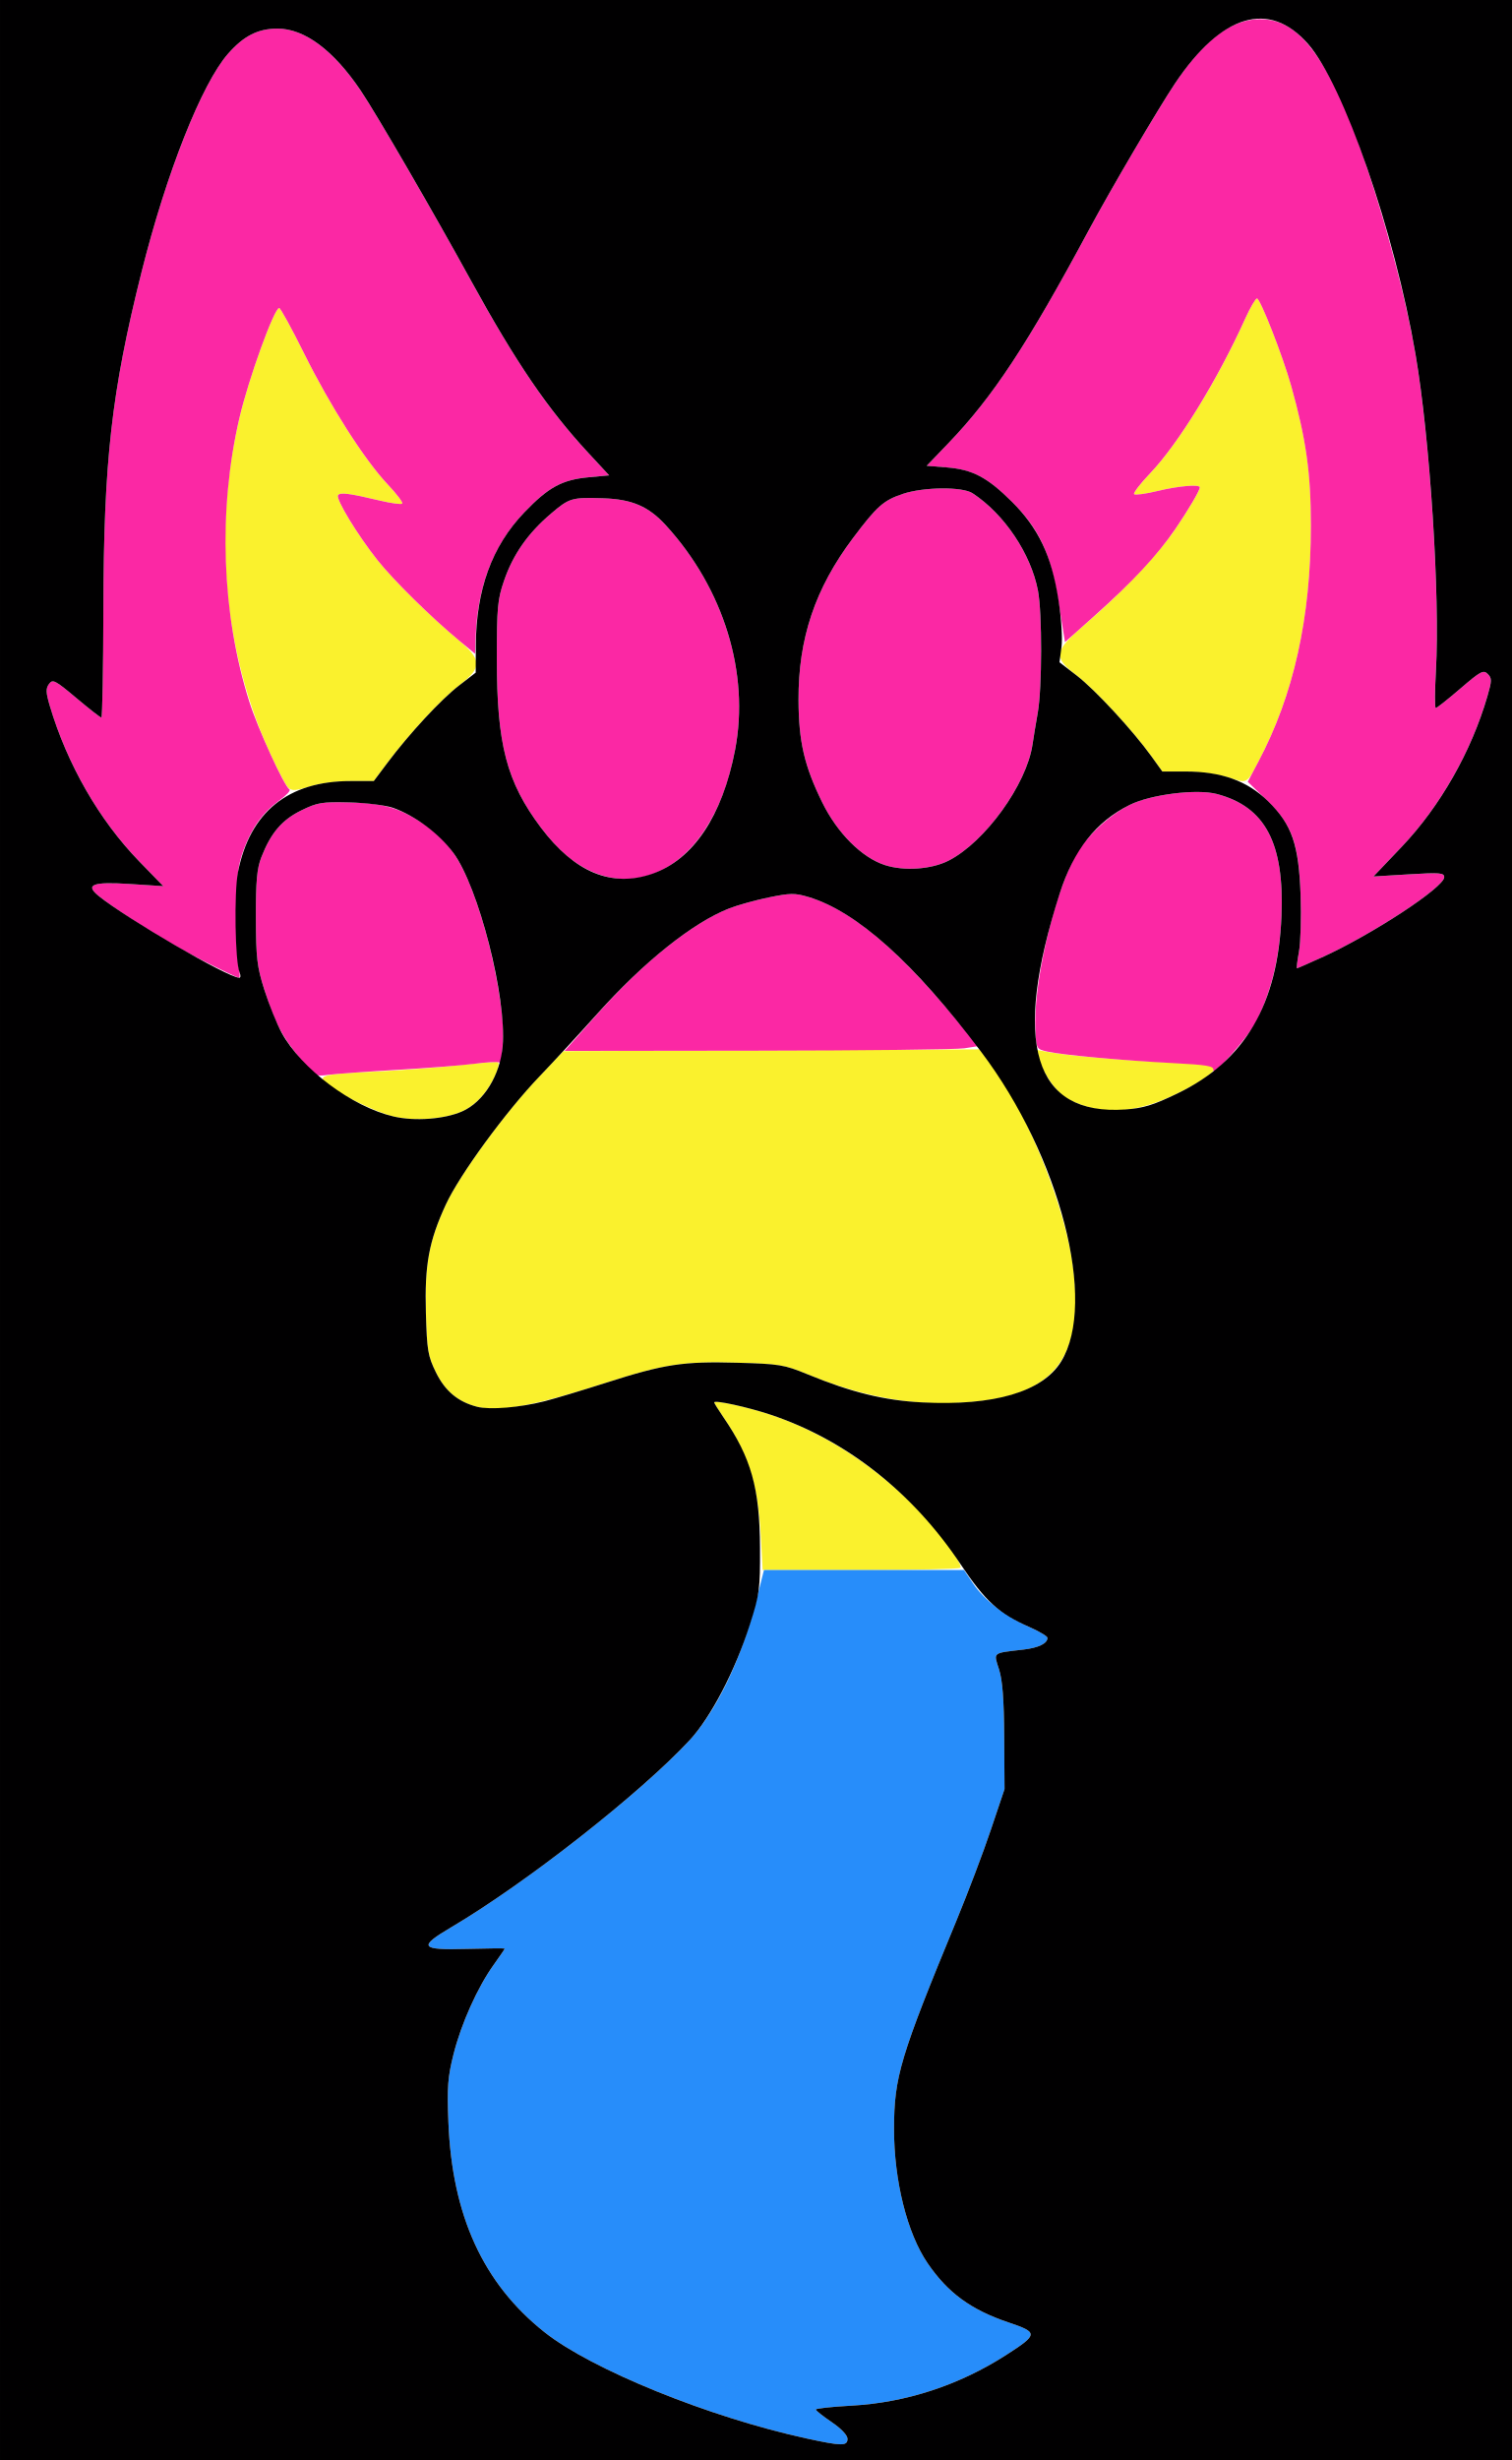
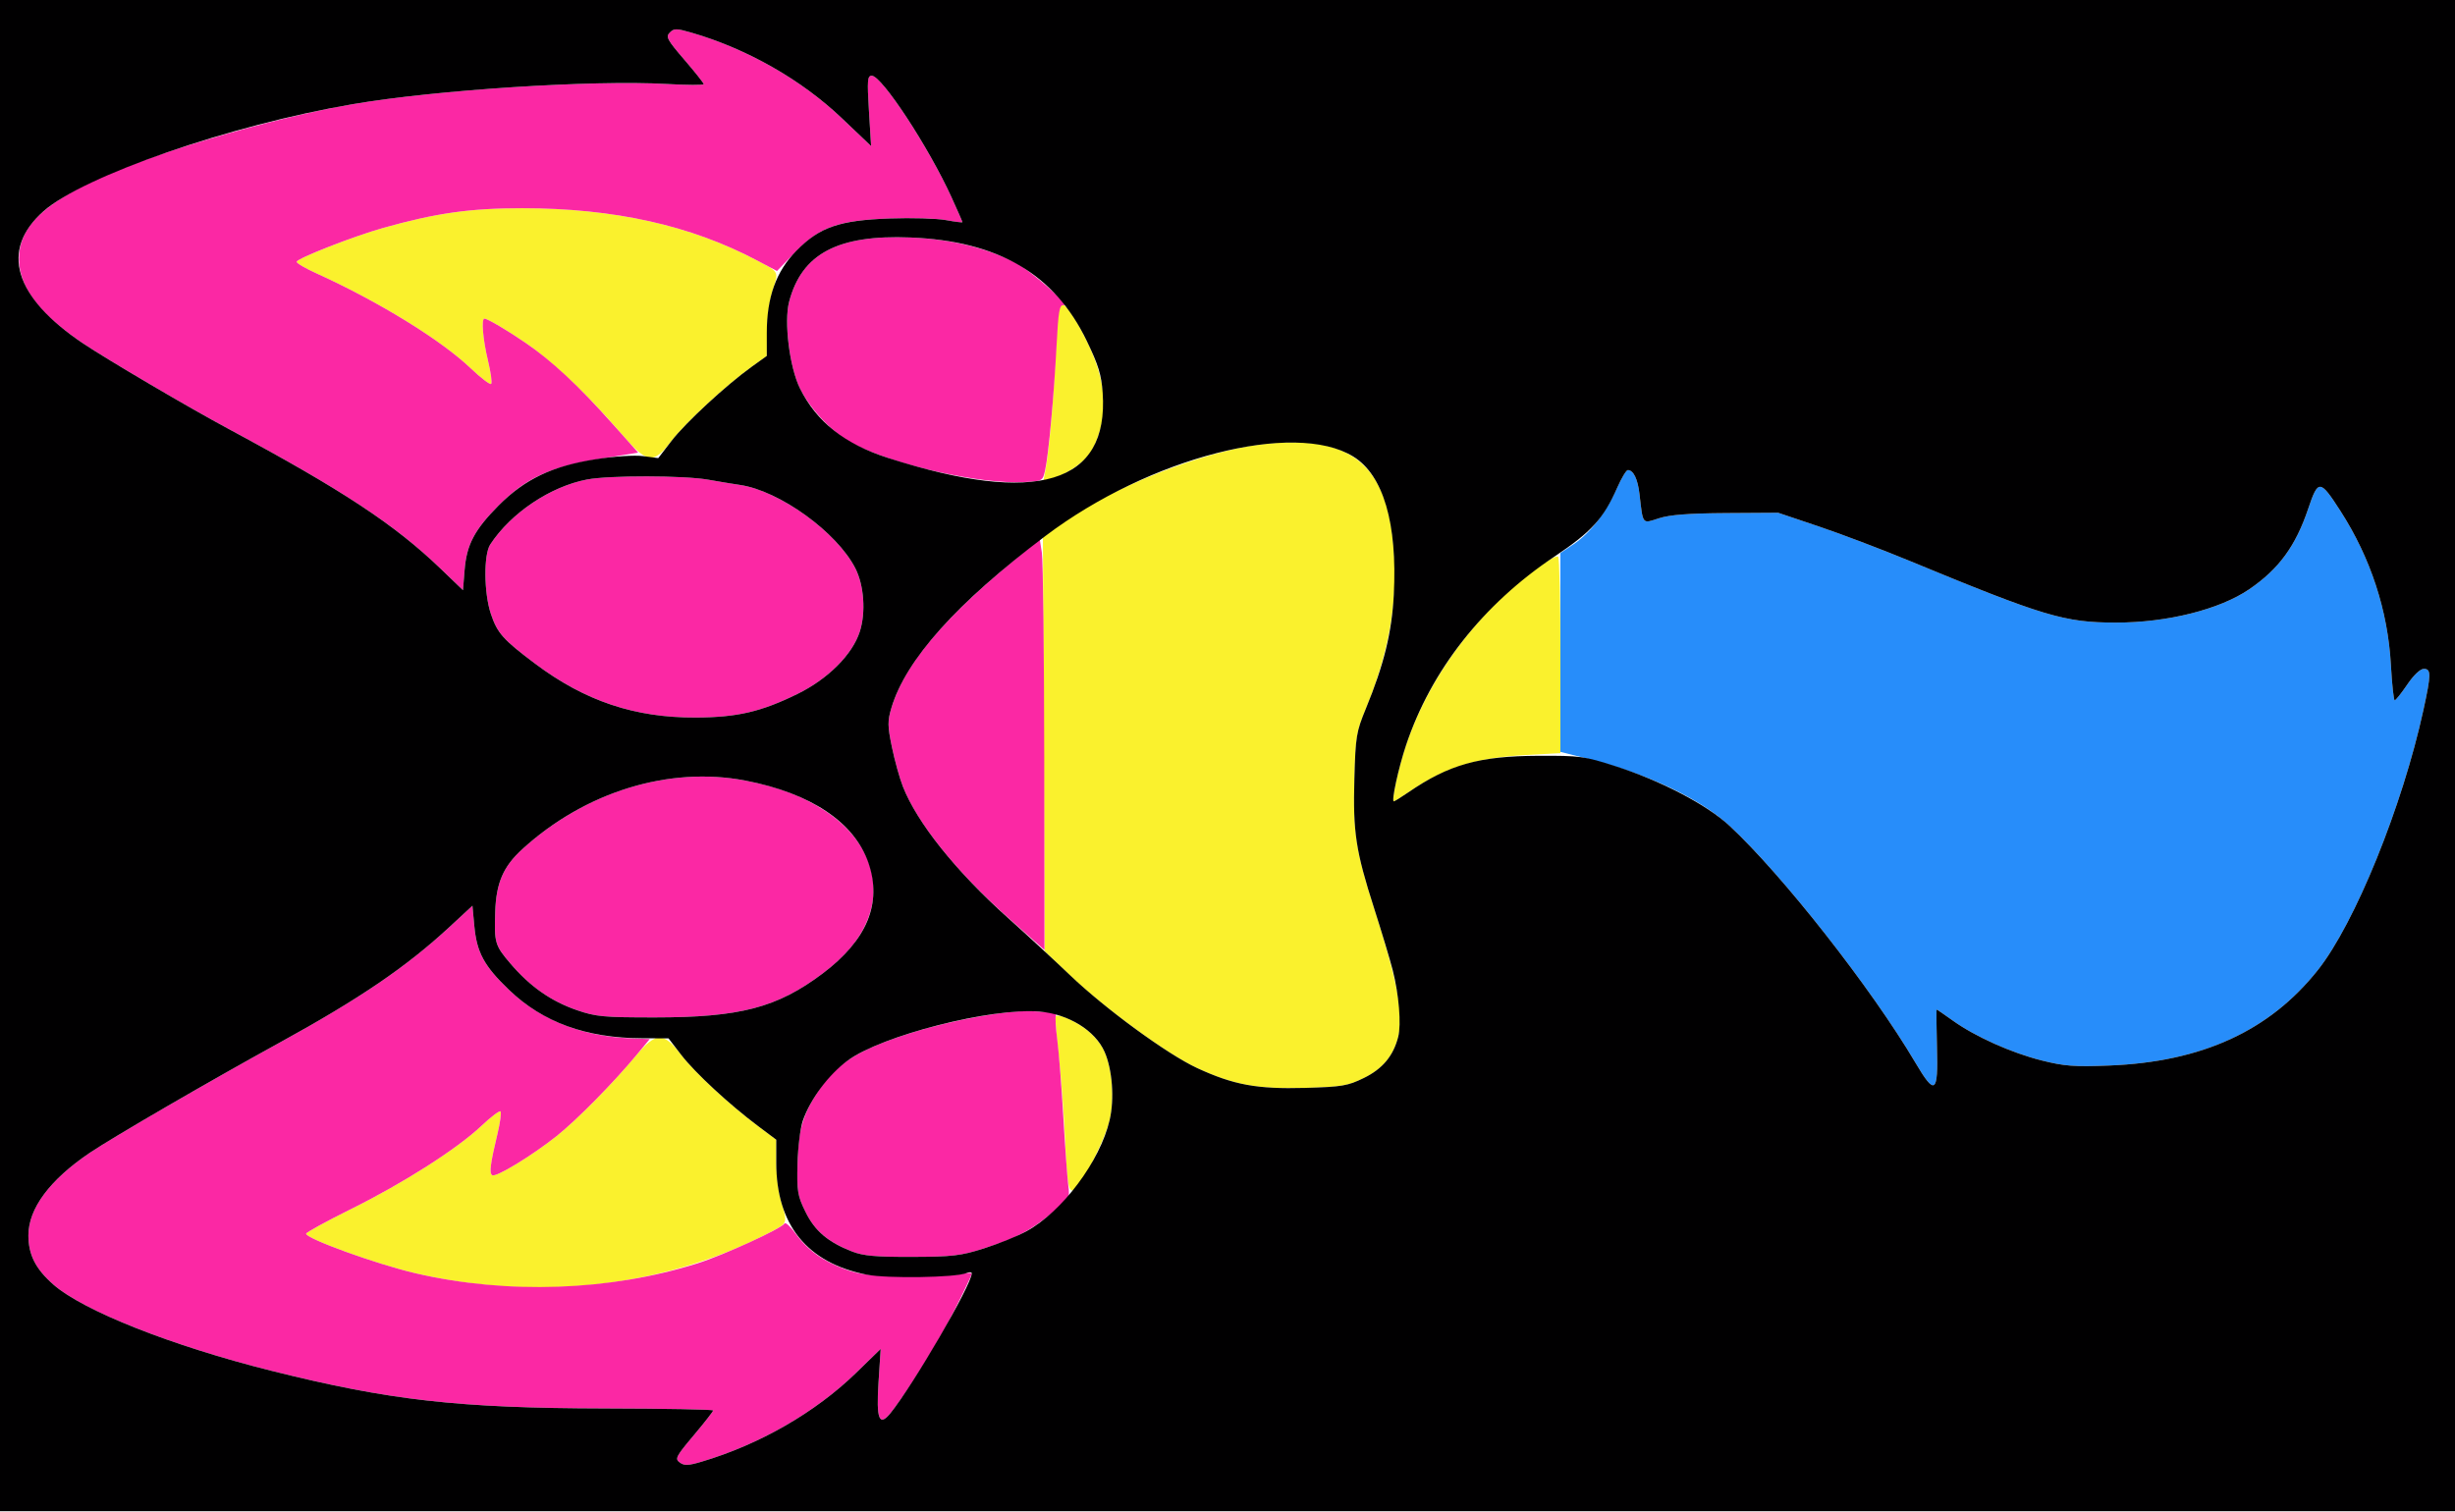
- <svg xmlns="http://www.w3.org/2000/svg" width="126mm" height="205mm" viewBox="0 0 126 205" version="1.1" id="svg5">
-   <defs id="defs2" />
-   <g id="layer1">
-     <g id="g836" transform="translate(-31.37774,-37.96799)">
-       <path style="fill:#faf12d;stroke-width:0.265" d="m 94.791,165.894 c -0.232,-4.231 -1.054,-6.817 -3.124,-9.837 -0.417,-0.608 -0.758,-1.158 -0.758,-1.221 0,-0.221 2.795,0.388 4.703,1.024 4.25,1.417 8.434,4.068 11.929,7.559 1.917,1.914 4.162,4.921 3.882,5.199 -0.103,0.102 -3.852,0.186 -8.33,0.186 H 94.951 Z M 71.16,155.204 c -1.599,-0.407 -2.684,-1.311 -3.45,-2.877 -0.666,-1.36 -0.744,-1.825 -0.832,-4.947 -0.113,-4.01 0.248,-5.973 1.661,-9.031 1.129,-2.444 4.967,-7.711 7.73,-10.61 l 2.071,-2.172 17.357,-0.077 17.357,-0.076 1.164,1.576 c 2.944,3.988 6.06,11.876 6.638,16.802 0.813,6.932 -1.35,10.093 -7.459,10.897 -4.839,0.638 -9.518,-0.061 -14.714,-2.196 -1.951,-0.802 -2.333,-0.864 -5.869,-0.963 -4.497,-0.125 -6.058,0.113 -10.876,1.656 -6.118,1.959 -8.937,2.487 -10.779,2.019 z m -6.974,-24.191 c -1.424,-0.328 -4.697,-1.935 -5.629,-2.763 -0.736,-0.654 -0.199,-0.786 4.016,-0.98 2.124,-0.098 5.291,-0.338 7.037,-0.533 1.746,-0.195 3.219,-0.31 3.273,-0.256 0.228,0.228 -0.272,1.424 -1.035,2.477 -0.491,0.678 -1.262,1.326 -1.926,1.619 -1.495,0.659 -3.96,0.846 -5.736,0.436 z m 57.904,-0.791 c -0.677,-0.191 -1.54,-0.551 -1.919,-0.799 -0.828,-0.543 -1.907,-2.133 -2.165,-3.191 l -0.187,-0.769 1.031,0.187 c 1.627,0.295 6.013,0.674 9.762,0.842 1.892,0.085 3.605,0.207 3.806,0.271 0.687,0.218 -0.536,1.185 -3.013,2.382 -2.747,1.328 -5.166,1.684 -7.316,1.076 z M 55.006,102.989 C 50.229,94.11 48.907,83.243 51.333,72.805 c 0.753,-3.24 2.899,-9.173 3.318,-9.173 0.109,0 1.04,1.697 2.068,3.77 2.182,4.401 5.051,8.894 6.981,10.935 0.749,0.792 1.292,1.51 1.206,1.596 -0.086,0.086 -0.908,-0.023 -1.827,-0.242 -2.6,-0.619 -3.358,-0.716 -3.522,-0.451 -0.197,0.319 1.634,3.325 3.284,5.393 1.375,1.723 4.2,4.514 6.703,6.621 2.033,1.711 2.052,2.33 0.117,3.823 -1.518,1.171 -4.162,4.023 -5.986,6.456 L 62.535,103.055 h -1.911 c -1.051,0 -2.495,0.177 -3.209,0.394 -1.777,0.539 -1.883,0.519 -2.409,-0.46 z m 78.766,-0.232 c -0.83,-0.264 -2.326,-0.47 -3.481,-0.48 l -2.026,-0.016 -0.903,-1.257 c -1.526,-2.123 -4.68,-5.54 -6.184,-6.701 -2.08,-1.604 -2.002,-2.04 0.793,-4.439 2.95,-2.533 5.897,-5.643 7.325,-7.732 1.139,-1.667 2.095,-3.287 2.095,-3.55 0,-0.273 -1.777,-0.121 -3.512,0.3 -0.986,0.239 -1.868,0.359 -1.96,0.267 -0.092,-0.092 0.499,-0.867 1.314,-1.721 2.373,-2.488 5.618,-7.762 7.958,-12.936 0.411,-0.91 0.847,-1.654 0.968,-1.654 0.274,0 2.15,4.794 2.847,7.276 1.244,4.43 1.646,7.271 1.646,11.641 0,7.546 -1.384,13.9 -4.224,19.391 -1.142,2.209 -1.016,2.133 -2.656,1.61 z" id="path844" />
-       <path style="fill:#fb28a4;stroke-width:0.265" d="m 56.387,126.172 c -1.521,-1.867 -2.114,-3.012 -2.987,-5.761 -0.598,-1.882 -0.682,-2.609 -0.691,-5.979 -0.009,-3.046 0.084,-4.082 0.453,-5.027 0.786,-2.019 1.718,-3.113 3.32,-3.9 1.35,-0.663 1.722,-0.725 4.021,-0.669 2.864,0.07 4.143,0.438 6.156,1.774 2.288,1.519 3.439,3.355 4.804,7.661 1.131,3.568 1.981,8.341 1.843,10.347 -0.03,0.437 -0.07,1.069 -0.089,1.405 -0.019,0.336 -0.128,0.553 -0.243,0.482 -0.115,-0.071 -1.038,-0.021 -2.051,0.111 -1.013,0.132 -3.925,0.361 -6.472,0.509 -2.547,0.148 -5.125,0.335 -5.73,0.415 -1.077,0.143 -1.125,0.115 -2.334,-1.369 z m 76.127,0.961 c 0.056,-0.329 -0.525,-0.427 -3.372,-0.574 -4.175,-0.215 -9.191,-0.674 -10.451,-0.957 -0.919,-0.207 -0.927,-0.221 -1.008,-1.786 -0.19,-3.658 1.414,-10.797 3.213,-14.309 0.847,-1.652 2.826,-3.556 4.637,-4.459 1.757,-0.877 5.593,-1.358 7.28,-0.913 4.029,1.061 5.629,4.083 5.385,10.166 -0.134,3.34 -0.827,6.237 -2.1,8.787 -0.631,1.263 -3.699,4.727 -3.583,4.045 z M 81.111,122.537 c 3.905,-4.396 7.965,-7.657 11.037,-8.864 0.701,-0.275 2.189,-0.689 3.308,-0.92 1.795,-0.37 2.184,-0.374 3.307,-0.038 3.587,1.073 7.518,4.37 12.614,10.581 l 1.52,1.852 -1.138,0.179 c -0.626,0.098 -8.379,0.188 -17.229,0.198 l -16.091,0.02 z m -32.933,-4.57 c -2.624,-1.326 -6.92,-3.998 -8.571,-5.331 -1.178,-0.951 -0.523,-1.206 2.581,-1.005 l 2.798,0.181 -2.006,-2.063 c -3.319,-3.413 -6.005,-8.083 -7.452,-12.955 -0.332,-1.12 -0.345,-1.45 -0.067,-1.83 0.31,-0.424 0.505,-0.323 2.277,1.169 1.066,0.897 2.006,1.632 2.088,1.631 0.082,-2.65e-4 0.158,-4.078 0.168,-9.062 0.026,-12.316 0.676,-18.066 3.166,-28.008 2.083,-8.317 5.032,-15.763 7.233,-18.26 1.309,-1.485 2.492,-2.084 4.119,-2.084 2.249,0 4.662,1.796 6.931,5.159 1.298,1.925 6.036,10.087 9.214,15.875 3.712,6.759 6.378,10.673 9.756,14.316 l 1.744,1.881 -1.699,0.159 c -2.229,0.208 -3.356,0.82 -5.365,2.915 -2.527,2.635 -3.899,6.111 -4.06,10.283 l -0.058,1.509 -1.34,-1.112 c -2.341,-1.942 -5.449,-5.005 -6.79,-6.69 -1.659,-2.085 -3.485,-5.086 -3.289,-5.404 0.164,-0.265 0.922,-0.168 3.522,0.451 0.919,0.219 1.741,0.328 1.827,0.242 0.086,-0.086 -0.457,-0.804 -1.206,-1.596 -1.93,-2.04 -4.799,-6.534 -6.981,-10.935 -1.028,-2.074 -1.959,-3.77 -2.068,-3.77 -0.419,0 -2.565,5.933 -3.318,9.173 -1.79,7.701 -1.489,16.302 0.827,23.636 0.706,2.236 2.904,7.035 3.347,7.308 0.128,0.079 -0.237,0.483 -0.809,0.897 -1.407,1.019 -2.326,2.282 -3.011,4.136 -0.482,1.305 -0.574,2.132 -0.585,5.253 -0.007,2.037 0.073,4.091 0.179,4.564 0.106,0.473 0.106,0.855 0,0.849 -0.106,-0.006 -1.502,-0.673 -3.102,-1.482 z m 91.476,-0.69 c 0.14,-0.764 0.202,-2.877 0.137,-4.696 -0.156,-4.361 -0.703,-5.886 -2.863,-7.973 l -1.543,-1.49 0.891,-1.685 c 2.941,-5.558 4.372,-12.001 4.372,-19.677 0,-4.37 -0.402,-7.211 -1.646,-11.641 -0.697,-2.482 -2.573,-7.276 -2.847,-7.276 -0.121,0 -0.556,0.744 -0.968,1.654 -2.341,5.174 -5.585,10.448 -7.958,12.936 -0.815,0.855 -1.406,1.629 -1.314,1.721 0.092,0.092 0.974,-0.028 1.96,-0.267 1.736,-0.421 3.512,-0.573 3.512,-0.3 0,0.261 -0.95,1.875 -2.053,3.488 -1.461,2.137 -3.574,4.407 -6.673,7.17 l -2.508,2.236 -0.535,-3.281 c -0.676,-4.147 -1.601,-6.139 -3.917,-8.436 -2.036,-2.018 -3.271,-2.666 -5.416,-2.838 l -1.67,-0.134 1.808,-1.881 c 3.706,-3.856 6.576,-8.211 11.705,-17.756 1.812,-3.372 5.795,-10.147 7.187,-12.224 2.424,-3.617 4.709,-5.353 7.059,-5.365 2.457,-0.012 4.286,1.664 6.38,5.847 2.24,4.474 5.408,15.059 6.615,22.1 1.201,7.004 2.048,20.163 1.698,26.353 -0.097,1.71 -0.103,3.109 -0.013,3.109 0.09,0 1.01,-0.729 2.046,-1.62 1.681,-1.447 1.926,-1.577 2.283,-1.22 0.357,0.357 0.355,0.557 -0.026,1.866 -1.339,4.607 -3.941,9.176 -7.141,12.539 l -2.353,2.473 2.948,-0.179 c 2.576,-0.156 2.948,-0.127 2.948,0.235 0,0.844 -5.984,4.77 -10.198,6.691 -1.101,0.502 -2.039,0.912 -2.083,0.912 -0.045,0 0.033,-0.625 0.174,-1.389 z m -58.594,-6.532 c -1.694,-0.662 -3.115,-1.837 -4.585,-3.794 -2.872,-3.821 -3.685,-6.923 -3.686,-14.082 -0.001,-4.275 0.061,-4.942 0.604,-6.518 0.751,-2.178 1.983,-3.938 3.906,-5.58 1.532,-1.307 1.737,-1.368 4.349,-1.281 2.419,0.08 3.787,0.67 5.239,2.259 4.818,5.272 6.989,12.313 5.766,18.704 -0.527,2.756 -1.303,4.808 -2.524,6.674 -2.298,3.513 -5.782,4.902 -9.069,3.617 z m 24.087,-0.683 c -1.932,-0.619 -3.979,-2.668 -5.243,-5.247 -1.488,-3.036 -1.952,-5.043 -1.967,-8.506 -0.022,-5.124 1.38,-9.298 4.533,-13.494 2.005,-2.668 2.549,-3.151 4.155,-3.688 1.749,-0.585 4.969,-0.615 5.825,-0.054 2.637,1.728 4.86,5.036 5.448,8.109 0.358,1.87 0.348,8.13 -0.017,10.185 -0.155,0.873 -0.352,2.064 -0.437,2.646 -0.488,3.322 -3.962,8.129 -6.992,9.675 -1.429,0.729 -3.697,0.889 -5.304,0.374 z" id="path842" />
-       <path style="fill:#278dfa;stroke-width:0.265" d="m 98.582,241.168 c -8.097,-1.763 -17.908,-5.745 -21.828,-8.859 -5.101,-4.052 -7.692,-9.715 -7.999,-17.478 -0.117,-2.95 -0.054,-3.776 0.429,-5.689 0.644,-2.549 2.005,-5.578 3.347,-7.446 0.504,-0.701 0.916,-1.305 0.916,-1.341 1.98e-4,-0.036 -1.429,-0.026 -3.175,0.023 -3.885,0.108 -4.071,-0.161 -1.257,-1.822 6.167,-3.64 15.769,-11.171 19.815,-15.54 2.292,-2.475 4.377,-6.854 5.625,-11.812 l 0.604,-2.4 h 8.338 8.338 l 0.766,1.141 c 0.917,1.367 2.684,2.726 4.707,3.62 0.815,0.361 1.483,0.762 1.483,0.891 0,0.471 -0.743,0.832 -2.011,0.979 -2.613,0.302 -2.492,0.204 -2.029,1.636 0.292,0.905 0.414,2.484 0.434,5.624 l 0.028,4.366 -1.14,3.388 c -0.627,1.863 -1.912,5.256 -2.856,7.541 -4.706,11.385 -5.21,13.063 -5.215,17.382 -0.005,4.302 1.093,8.698 2.795,11.191 1.689,2.475 3.618,3.887 6.749,4.941 2.491,0.839 2.48,0.992 -0.194,2.712 -3.922,2.522 -8.351,3.972 -12.898,4.223 -1.637,0.09 -2.973,0.235 -2.97,0.322 0.004,0.087 0.599,0.56 1.323,1.051 0.793,0.538 1.316,1.09 1.316,1.389 0,0.619 -0.467,0.615 -3.44,-0.033 z" id="path840" />
-       <path style="fill:#010001;stroke-width:0.265" d="M 31.378,140.891 V 37.968 h 63.368 63.368 V 140.891 243.814 H 94.745 31.378 Z m 70.644,100.31 c 0,-0.299 -0.523,-0.851 -1.316,-1.389 -0.724,-0.491 -1.319,-0.964 -1.323,-1.051 -0.004,-0.087 1.333,-0.232 2.97,-0.322 4.548,-0.251 8.976,-1.701 12.898,-4.223 2.675,-1.72 2.686,-1.873 0.194,-2.712 -3.131,-1.054 -5.059,-2.466 -6.749,-4.941 -1.702,-2.493 -2.8,-6.889 -2.795,-11.191 0.005,-4.319 0.508,-5.997 5.215,-17.382 0.944,-2.284 2.23,-5.677 2.856,-7.541 l 1.14,-3.388 -0.028,-4.366 c -0.02,-3.139 -0.142,-4.719 -0.434,-5.624 -0.462,-1.431 -0.584,-1.334 2.029,-1.636 1.269,-0.147 2.011,-0.508 2.011,-0.979 0,-0.13 -0.658,-0.526 -1.462,-0.882 -2.609,-1.154 -3.723,-2.168 -5.803,-5.287 -3.977,-5.961 -9.547,-10.339 -15.813,-12.428 -1.907,-0.636 -4.703,-1.245 -4.703,-1.024 0,0.063 0.341,0.612 0.758,1.221 2.331,3.401 3.042,5.93 3.063,10.896 0.014,3.474 -0.038,3.871 -0.845,6.394 -1.242,3.88 -3.234,7.703 -5.019,9.631 -4.081,4.408 -13.658,11.924 -19.851,15.579 -2.814,1.661 -2.628,1.93 1.257,1.822 1.746,-0.049 3.175,-0.059 3.175,-0.023 -1.98e-4,0.036 -0.413,0.639 -0.916,1.341 -1.342,1.867 -2.703,4.897 -3.347,7.446 -0.483,1.912 -0.545,2.739 -0.429,5.689 0.307,7.763 2.898,13.426 7.999,17.478 3.92,3.115 13.731,7.097 21.828,8.859 2.973,0.647 3.44,0.652 3.44,0.033 z M 76.754,154.742 c 0.873,-0.223 3.206,-0.924 5.185,-1.557 4.819,-1.543 6.38,-1.781 10.876,-1.656 3.536,0.098 3.918,0.161 5.869,0.963 3.678,1.511 6.409,2.181 9.555,2.343 5.987,0.308 10.03,-0.878 11.586,-3.399 3.051,-4.942 -0.085,-17.104 -6.652,-25.801 -5.632,-7.459 -10.378,-11.714 -14.41,-12.92 -1.124,-0.336 -1.513,-0.332 -3.307,0.038 -1.119,0.231 -2.607,0.644 -3.308,0.92 -3.038,1.194 -7.095,4.438 -11.001,8.797 -1.45,1.618 -3.606,3.954 -4.792,5.191 -2.823,2.944 -6.667,8.201 -7.816,10.687 -1.413,3.058 -1.774,5.021 -1.661,9.031 0.088,3.122 0.166,3.587 0.832,4.947 0.766,1.566 1.85,2.47 3.45,2.877 1.052,0.268 3.54,0.062 5.594,-0.462 z m -6.85,-24.158 c 1.792,-0.789 3.172,-3.023 3.375,-5.465 0.338,-4.053 -2.014,-13.249 -4.112,-16.08 -1.186,-1.601 -3.204,-3.108 -5.019,-3.749 -0.614,-0.217 -2.247,-0.42 -3.646,-0.454 -2.299,-0.056 -2.671,0.006 -4.021,0.669 -1.603,0.787 -2.534,1.881 -3.32,3.9 -0.368,0.945 -0.461,1.981 -0.453,5.027 0.01,3.391 0.092,4.091 0.707,6.03 0.383,1.206 1.028,2.806 1.434,3.555 1.633,3.012 5.873,6.187 9.337,6.993 1.768,0.411 4.235,0.227 5.717,-0.425 z m 59.625,-1.496 c 5.61,-2.705 8.372,-7.417 8.668,-14.788 0.245,-6.084 -1.355,-9.105 -5.385,-10.166 -1.687,-0.444 -5.523,0.037 -7.28,0.913 -2.799,1.396 -4.655,3.748 -5.818,7.37 -4.017,12.509 -2.191,18.533 5.459,18.007 1.5,-0.103 2.329,-0.357 4.356,-1.335 z M 51.345,118.997 c -0.373,-0.876 -0.464,-6.644 -0.132,-8.342 0.982,-5.012 4.181,-7.599 9.397,-7.599 H 62.535 l 1.14,-1.521 c 1.817,-2.424 4.466,-5.283 5.969,-6.442 l 1.387,-1.07 0.008,-2.203 c 0.017,-4.698 1.336,-8.33 4.055,-11.164 2.009,-2.095 3.136,-2.707 5.365,-2.915 l 1.699,-0.159 -1.744,-1.881 c -3.378,-3.644 -6.044,-7.557 -9.756,-14.316 -3.178,-5.788 -7.916,-13.95 -9.214,-15.875 -2.269,-3.363 -4.682,-5.159 -6.931,-5.159 -1.627,0 -2.81,0.599 -4.119,2.084 -2.201,2.497 -5.15,9.943 -7.233,18.26 -2.49,9.942 -3.14,15.693 -3.166,28.008 -0.01,4.984 -0.086,9.062 -0.168,9.062 -0.082,2.64e-4 -1.022,-0.734 -2.088,-1.631 -1.772,-1.492 -1.968,-1.592 -2.277,-1.169 -0.277,0.379 -0.265,0.71 0.067,1.83 1.447,4.872 4.133,9.542 7.452,12.955 l 2.006,2.063 -2.798,-0.181 c -3.104,-0.201 -3.759,0.054 -2.581,1.005 2.363,1.908 10.708,6.764 11.708,6.813 0.125,0.006 0.138,-0.197 0.029,-0.452 z m 90.22,-1.243 c 4.214,-1.921 10.198,-5.846 10.198,-6.691 0,-0.362 -0.373,-0.392 -2.948,-0.235 l -2.948,0.179 2.353,-2.473 c 3.2,-3.363 5.802,-7.932 7.141,-12.539 0.38,-1.308 0.383,-1.508 0.026,-1.866 -0.357,-0.357 -0.602,-0.227 -2.283,1.22 -1.035,0.891 -1.956,1.62 -2.046,1.62 -0.09,0 -0.084,-1.399 0.013,-3.109 0.351,-6.19 -0.497,-19.348 -1.698,-26.353 -1.757,-10.252 -6.009,-22.523 -8.968,-25.885 -3.237,-3.678 -7.199,-2.498 -11.087,3.303 -1.392,2.077 -5.375,8.852 -7.187,12.224 -5.128,9.545 -7.999,13.9 -11.705,17.756 l -1.808,1.881 1.67,0.134 c 2.148,0.172 3.38,0.819 5.428,2.85 2.217,2.197 3.314,4.5 3.885,8.149 0.246,1.574 0.356,3.255 0.259,3.982 l -0.167,1.257 1.456,1.123 c 1.528,1.179 4.675,4.585 6.211,6.722 l 0.903,1.257 h 1.932 c 2.98,0 5.156,0.781 6.873,2.466 2.005,1.967 2.571,3.6 2.723,7.853 0.065,1.819 0.003,3.932 -0.137,4.696 -0.14,0.764 -0.218,1.389 -0.174,1.389 0.045,0 0.982,-0.411 2.083,-0.912 z m -55.813,-6.972 c 3.404,-1.177 5.852,-4.84 6.902,-10.329 1.223,-6.391 -0.948,-13.432 -5.766,-18.704 -1.452,-1.589 -2.82,-2.179 -5.239,-2.259 -2.612,-0.087 -2.816,-0.026 -4.349,1.281 -1.924,1.641 -3.156,3.401 -3.906,5.58 -0.543,1.576 -0.605,2.243 -0.604,6.518 0.002,7.159 0.814,10.261 3.686,14.082 2.794,3.717 5.898,4.999 9.276,3.831 z m 24.701,-1.094 c 3.031,-1.546 6.505,-6.353 6.992,-9.675 0.085,-0.582 0.282,-1.773 0.437,-2.646 0.365,-2.055 0.375,-8.315 0.017,-10.185 -0.589,-3.074 -2.811,-6.381 -5.448,-8.109 -0.856,-0.561 -4.076,-0.531 -5.825,0.054 -1.606,0.538 -2.15,1.02 -4.155,3.688 -3.153,4.196 -4.555,8.37 -4.533,13.494 0.015,3.462 0.479,5.47 1.967,8.506 1.264,2.58 3.311,4.628 5.243,5.247 1.607,0.515 3.875,0.355 5.304,-0.374 z" id="path838" />
-     </g>
-   </g>
+ <svg xmlns="http://www.w3.org/2000/svg" width="778" height="479" viewBox="0 0 778 479" fill="none">
+   <path d="M483.5 239.327C467.511 240.205 457.735 243.31 446.32 251.135C444.021 252.711 441.945 254 441.706 254C440.872 254 443.173 243.435 445.577 236.225C450.933 220.162 460.953 204.35 474.147 191.138C481.382 183.894 492.746 175.41 493.796 176.468C494.183 176.858 494.5 191.025 494.5 207.95V238.723L483.5 239.327ZM443.097 328.642C441.558 334.686 438.14 338.784 432.222 341.68C427.081 344.195 425.324 344.49 413.524 344.822C398.368 345.249 390.947 343.884 379.391 338.545C370.154 334.277 350.245 319.772 339.289 309.327L331.079 301.5L330.789 235.898L330.5 170.296L336.458 165.898C351.53 154.773 381.343 142.995 399.961 140.81C426.161 137.736 438.106 145.912 441.148 169C443.558 187.289 440.918 204.973 432.847 224.613C429.817 231.986 429.58 233.432 429.208 246.795C428.735 263.791 429.634 269.691 435.466 287.903C442.872 311.028 444.868 321.683 443.097 328.642V328.642ZM351.665 355C350.424 360.381 344.352 372.752 341.223 376.274C338.75 379.057 338.254 377.025 337.518 361.097C337.147 353.069 336.242 341.1 335.506 334.5C334.769 327.9 334.334 322.333 334.537 322.13C335.397 321.27 339.92 323.159 343.898 326.041C346.462 327.898 348.911 330.812 350.015 333.319C352.505 338.97 353.214 348.285 351.665 355V355ZM348.674 136.151C347.951 138.71 346.593 141.973 345.655 143.403C343.605 146.533 337.594 150.612 333.595 151.586L330.691 152.294L331.398 148.397C332.515 142.247 333.944 125.67 334.58 111.5C334.9 104.35 335.361 97.876 335.602 97.114C336.425 94.518 340.079 99.139 344.605 108.5C349.625 118.882 350.97 128.024 348.674 136.151ZM245.75 389.697C212.19 407.751 171.119 412.749 131.668 403.579C119.423 400.732 97 392.621 97 391.038C97 390.625 103.413 387.108 111.25 383.221C127.883 374.973 144.867 364.131 152.579 356.837C155.573 354.006 158.287 351.954 158.611 352.278C158.935 352.602 158.524 355.709 157.697 359.183C155.357 369.011 154.99 371.876 155.994 372.496C157.198 373.24 168.56 366.322 176.378 360.084C182.889 354.889 193.439 344.209 201.402 334.75C207.87 327.067 210.21 326.995 215.851 334.306C220.277 340.044 231.055 350.038 240.25 356.93L246 361.24V368.461C246 372.433 246.67 377.891 247.489 380.591C249.527 387.308 249.451 387.706 245.75 389.697V389.697ZM244.874 92C243.875 95.136 243.096 100.79 243.061 105.156L243 112.812L238.25 116.226C230.227 121.993 217.31 133.913 212.924 139.599C206.86 147.458 205.213 147.164 196.147 136.603C186.574 125.452 174.817 114.315 166.923 108.919C160.621 104.613 154.5 101 153.504 101C152.473 101 153.047 107.715 154.639 114.275C155.543 118.002 155.997 121.336 155.649 121.685C155.3 122.033 152.372 119.798 149.142 116.717C139.738 107.747 119.807 95.485 100.25 86.638C96.812 85.084 94 83.438 94 82.981C94 81.945 112.118 74.856 121.5 72.221C138.242 67.518 148.982 66 165.497 66C194.019 66 218.034 71.231 238.788 81.963C247.137 86.281 246.848 85.804 244.874 92H244.874Z" fill="#FAF12D" />
+   <path d="M333.369 384.477C326.312 390.226 321.987 392.469 311.596 395.769C304.485 398.027 301.737 398.345 289 398.382C277.486 398.415 273.573 398.063 270 396.671C262.37 393.699 258.235 390.178 255.261 384.121C252.756 379.021 252.522 377.613 252.733 368.925C252.996 358.101 254.389 353.265 259.438 345.659C265.178 337.012 272.118 332.66 288.394 327.503C301.879 323.23 319.92 320.016 327.5 320.536C329.15 320.649 331.539 320.8 332.809 320.871C334.079 320.942 334.898 321.355 334.63 321.79C334.362 322.224 334.55 325.712 335.049 329.54C335.548 333.368 336.414 344.375 336.973 354C337.532 363.625 338.238 373.37 338.542 375.657C339.083 379.729 338.978 379.908 333.369 384.477ZM337 96.755C335.758 96.544 335.385 98.738 334.832 109.5C334.02 125.279 332.283 144.239 331.213 149C330.432 152.472 330.379 152.502 324.463 152.809C310.639 153.525 283.655 147.466 270.382 140.666C264.137 137.467 256.942 129.985 253.529 123.141C250.216 116.499 248.397 102.001 250.077 95.625C254.089 80.396 265.507 74.348 288.5 75.274C301.125 75.782 312.073 78.399 321.71 83.212C326.485 85.597 339.577 97.192 337 96.755ZM319.631 291.03C303.017 276.273 290.692 260.926 286.131 249.316C285.09 246.667 283.526 241.041 282.654 236.813C281.257 230.03 281.24 228.56 282.51 224.313C286.566 210.755 299.028 195.898 322.5 176.639L329.5 170.896L330.176 175.198C330.548 177.564 330.885 206.867 330.926 240.315L331 301.129L319.631 291.03ZM302.358 415.5C297.345 425.419 287.246 441.655 282.208 447.894C278.614 452.344 277.649 449.869 278.408 438.138L279.091 427.564L271.296 435.145C258.397 447.688 240.746 457.84 222.332 463.309C218.101 464.565 216.851 464.611 215.416 463.562C213.815 462.392 214.194 461.655 219.833 454.956C223.225 450.926 225.999 447.375 225.998 447.064C225.997 446.754 210.584 446.468 191.748 446.429C145.201 446.332 123.466 443.875 85.89 434.464C54.455 426.591 26.314 415.444 16.876 407.127C11.263 402.181 9 397.707 9 391.559C9 383.057 15.789 373.937 28.5 365.363C35.774 360.456 66.624 342.55 88.5 330.537C114.047 316.509 128.838 306.43 142.609 293.664L149.718 287.074L150.317 293.496C151.104 301.922 153.417 306.179 161.335 313.773C171.293 323.324 184.431 328.512 200.202 329.119L205.903 329.338L201.702 334.402C194.362 343.249 182.786 354.998 176.417 360.066C168.538 366.336 157.196 373.239 155.994 372.496C154.99 371.876 155.357 369.011 157.697 359.183C158.524 355.709 158.935 352.602 158.611 352.278C158.287 351.954 155.573 354.006 152.579 356.837C144.867 364.131 127.883 374.973 111.25 383.221C103.413 387.108 97 390.625 97 391.038C97 392.621 119.423 400.732 131.668 403.579C160.774 410.344 193.281 409.207 221 400.452C229.45 397.783 247.587 389.477 248.622 387.802C248.92 387.32 250.446 388.696 252.014 390.86C255.866 396.178 260.639 399.653 267.645 402.239C272.578 404.061 275.705 404.409 287.5 404.45C295.2 404.478 302.963 404.174 304.75 403.775C306.538 403.376 307.981 403.376 307.958 403.775C307.936 404.174 305.415 409.45 302.358 415.5V415.5ZM299.75 69.763C296.863 69.232 288.875 68.999 282 69.244C265.518 69.832 259.753 71.902 251.868 80.064L246.235 85.894L239.868 82.525C218.862 71.411 194.509 66 165.497 66C148.982 66 138.242 67.518 121.5 72.221C112.118 74.856 94 81.945 94 82.981C94 83.438 96.812 85.084 100.25 86.638C119.807 95.485 139.738 107.747 149.143 116.717C152.372 119.798 155.3 122.033 155.649 121.685C155.997 121.336 155.543 118.002 154.639 114.275C153.047 107.715 152.473 101 153.504 101C154.488 101 160.591 104.592 166.687 108.759C174.762 114.28 183.345 122.267 193.787 133.979L202.239 143.459L189.836 145.479C174.163 148.033 166.632 151.53 157.953 160.284C150.325 167.979 147.878 172.648 147.228 180.754L146.721 187.067L139.61 180.234C125.037 166.229 108.577 155.379 72.5 135.996C59.756 129.149 34.148 114.092 26.299 108.832C12.629 99.669 6.067 91.035 6.022 82.151C5.975 72.865 12.312 65.951 28.122 58.036C45.032 49.57 85.037 37.596 111.649 33.034C138.123 28.496 187.855 25.292 211.25 26.618C217.713 26.984 223 27.006 223 26.667C223 26.328 220.244 22.849 216.876 18.936C211.408 12.583 210.914 11.658 212.265 10.307C213.616 8.956 214.372 8.966 219.316 10.403C236.729 15.465 253.997 25.3 266.706 37.393L276.053 46.287L275.376 35.143C274.785 25.409 274.897 24 276.265 24C279.456 24 294.293 46.616 301.552 62.544C303.448 66.706 305 70.249 305 70.419C305 70.588 302.638 70.293 299.75 69.763V69.763ZM275.061 291.219C272.558 297.623 268.117 302.991 260.723 308.549C246.28 319.406 234.556 322.475 207.5 322.482C191.342 322.486 188.821 322.252 182.865 320.2C174.632 317.363 167.981 312.706 161.777 305.436C156.835 299.645 156.607 298.871 156.934 289C157.237 279.858 159.467 274.688 165.473 269.198C185.399 250.987 212.011 242.783 236.166 247.405C246.581 249.397 254.338 252.331 261.389 256.944C274.665 265.629 279.918 278.797 275.061 291.219V291.219ZM272.48 200.18C270.139 207.484 262.398 215.219 252.648 219.997C241.172 225.621 233.586 227.375 220.5 227.431C201.135 227.515 185.357 222.215 169.5 210.299C159.416 202.721 157.592 200.666 155.56 194.596C153.348 187.986 153.235 175.817 155.355 172.581C161.887 162.612 174.388 154.214 186.004 151.989C193.073 150.635 216.732 150.675 224.5 152.053C227.8 152.638 232.3 153.382 234.5 153.705C247.056 155.547 265.224 168.678 271.068 180.132C273.823 185.533 274.427 194.107 272.48 200.18V200.18Z" fill="#FB28A4" />
+   <path d="M768 225C761.338 255.602 746.288 292.683 734.516 307.5C719.2 326.778 697.797 336.573 668.457 337.732C657.308 338.172 654.185 337.937 646.957 336.112C637.321 333.679 625.873 328.533 618.815 323.462C616.164 321.558 613.884 319.999 613.748 319.999C613.612 319.998 613.65 325.398 613.834 331.999C614.242 346.684 613.226 347.385 606.949 336.75C593.191 313.44 564.73 277.149 548.214 261.859C538.858 253.197 522.311 245.316 503.571 240.598L494.5 238.315V206.802V175.29L498.813 172.395C503.979 168.928 509.116 162.249 512.497 154.603C513.86 151.521 515.375 149 515.865 149C517.644 149 519.01 151.806 519.563 156.601C520.704 166.477 520.335 166.019 525.745 164.271C529.165 163.166 535.134 162.706 547 162.631L563.5 162.526L576.303 166.833C583.345 169.202 596.17 174.06 604.803 177.629C647.834 195.417 654.177 197.32 670.5 197.338C686.759 197.356 703.374 193.205 712.797 186.772C722.152 180.387 727.488 173.099 731.473 161.266C734.645 151.85 735.223 151.891 741.724 162C751.256 176.824 756.736 193.562 757.685 210.75C758.027 216.938 758.575 221.988 758.903 221.974C759.232 221.96 761.019 219.71 762.874 216.974C764.908 213.976 766.994 212 768.124 212C770.464 212 770.447 213.764 768 225H768Z" fill="#278DFA" />
+   <path d="M389 479H0L0 239.5L0 2.05531e-06H389L778 2.05531e-06V239.5V479L389 479ZM768.124 212C766.993 212 764.908 213.976 762.874 216.974C761.018 219.71 759.231 221.96 758.903 221.974C758.575 221.989 758.027 216.938 757.685 210.75C756.736 193.562 751.256 176.824 741.724 162C735.223 151.891 734.645 151.85 731.473 161.266C727.488 173.099 722.151 180.387 712.797 186.772C703.373 193.205 686.759 197.355 670.5 197.338C654.177 197.319 647.833 195.417 604.803 177.629C596.17 174.06 583.345 169.202 576.303 166.833L563.5 162.526L547 162.631C535.134 162.706 529.164 163.166 525.745 164.271C520.335 166.019 520.704 166.477 519.563 156.601C519.01 151.806 517.644 149 515.865 149C515.375 149 513.875 151.487 512.531 154.526C508.17 164.387 504.336 168.596 492.549 176.459C470.021 191.489 453.473 212.543 445.577 236.225C443.173 243.435 440.872 254 441.706 254C441.945 254 444.021 252.711 446.32 251.135C459.173 242.324 468.733 239.637 487.5 239.558C500.631 239.504 502.131 239.702 511.665 242.753C526.329 247.445 540.779 254.975 548.067 261.722C564.727 277.147 593.134 313.342 606.949 336.75C613.226 347.385 614.242 346.684 613.834 331.999C613.65 325.398 613.612 319.998 613.748 319.999C613.884 319.999 616.164 321.558 618.815 323.462C625.873 328.533 637.321 333.679 646.957 336.112C654.185 337.937 657.308 338.172 668.457 337.732C697.797 336.573 719.2 326.778 734.516 307.5C746.288 292.683 761.338 255.602 768 225C770.447 213.764 770.464 212 768.124 212H768.124ZM441.352 307.5C440.51 304.2 437.861 295.382 435.466 287.903C429.634 269.691 428.735 263.791 429.208 246.795C429.58 233.432 429.817 231.986 432.847 224.613C438.56 210.712 441.091 200.389 441.702 188.5C442.866 165.874 438.383 150.592 428.857 144.711C410.18 133.18 364.213 145.031 331.342 169.852C303.152 191.138 287.068 209.077 282.51 224.313C281.24 228.56 281.257 230.03 282.654 236.813C283.526 241.041 285.09 246.667 286.131 249.316C290.642 260.799 302.903 276.13 319.381 290.894C325.496 296.373 334.325 304.523 339 309.005C350.127 319.674 369.994 334.203 379.391 338.545C390.947 343.884 398.368 345.249 413.524 344.822C425.324 344.49 427.081 344.195 432.222 341.68C438.14 338.784 441.558 334.686 443.097 328.642C444.109 324.665 443.333 315.26 441.352 307.5V307.5ZM350.047 333.392C347.064 326.619 338.62 321.404 329.393 320.635C314.075 319.359 279.319 328.246 268.616 336.175C262.564 340.659 256.87 348.284 254.449 355.145C253.63 357.467 252.861 363.637 252.733 368.925C252.521 377.613 252.755 379.021 255.261 384.121C258.235 390.178 262.37 393.699 270 396.671C273.573 398.063 277.486 398.415 289 398.382C301.817 398.345 304.462 398.035 311.789 395.711C316.349 394.265 322.395 391.826 325.225 390.291C336.609 384.118 348.61 368.092 351.655 355C353.208 348.32 352.514 338.992 350.047 333.392ZM344.393 108.036C334.169 86.834 316.362 76.396 288.5 75.274C265.507 74.348 254.089 80.396 250.077 95.625C248.397 102.001 250.216 116.499 253.529 123.141C258.805 133.719 267.693 140.737 281.382 145.132C328.662 160.313 351.429 153.411 349.439 124.5C349.049 118.832 348.088 115.699 344.393 108.036V108.036ZM306.25 403.532C302.94 404.944 281.14 405.288 274.721 404.03C255.777 400.317 246 388.227 246 368.515V361.24L240.25 356.93C231.09 350.064 220.283 340.052 215.901 334.372L211.858 329.131L203.53 329.1C185.773 329.034 172.048 324.049 161.335 313.773C153.417 306.179 151.104 301.922 150.317 293.495L149.718 287.074L142.609 293.664C128.838 306.43 114.047 316.509 88.5 330.537C66.624 342.55 35.774 360.456 28.5 365.363C15.789 373.937 9 383.057 9 391.559C9 397.707 11.263 402.181 16.876 407.127C26.314 415.444 54.455 426.591 85.89 434.464C123.466 443.875 145.201 446.332 191.748 446.429C210.584 446.468 225.997 446.754 225.998 447.064C225.999 447.375 223.225 450.926 219.833 454.955C214.194 461.655 213.815 462.392 215.416 463.562C216.851 464.611 218.101 464.565 222.332 463.309C240.746 457.84 258.397 447.687 271.296 435.145L279.091 427.564L278.408 438.138C277.649 449.869 278.614 452.344 282.208 447.894C289.42 438.962 307.774 407.422 307.958 403.643C307.981 403.172 307.213 403.122 306.25 403.532V403.532ZM301.552 62.544C294.293 46.616 279.456 24 276.265 24C274.897 24 274.785 25.409 275.376 35.144L276.053 46.287L266.706 37.394C253.997 25.3 236.729 15.465 219.316 10.403C214.372 8.966 213.616 8.956 212.265 10.307C210.914 11.658 211.408 12.583 216.876 18.936C220.244 22.849 223 26.329 223 26.667C223 27.006 217.713 26.984 211.25 26.618C187.855 25.293 138.123 28.496 111.649 33.034C72.902 39.676 26.525 55.744 13.817 66.93C-0.084 79.166 4.376 94.138 26.299 108.832C34.148 114.092 59.756 129.149 72.5 135.996C108.577 155.379 125.037 166.229 139.61 180.234L146.721 187.067L147.228 180.754C147.879 172.637 150.325 167.979 157.999 160.238C166.305 151.86 175.008 147.711 188.797 145.554C194.747 144.623 201.1 144.21 203.846 144.574L208.599 145.205L212.845 139.701C217.299 133.928 230.175 122.03 238.25 116.226L243 112.813V105.512C243 94.25 245.95 86.026 252.319 79.535C259.754 71.957 265.925 69.818 282 69.245C288.875 68.999 296.863 69.233 299.75 69.763C302.638 70.293 305 70.588 305 70.419C305 70.25 303.448 66.706 301.552 62.545V62.544ZM275.203 273.492C270.754 260.626 256.908 251.373 236.166 247.405C212.011 242.783 185.399 250.987 165.473 269.198C159.467 274.688 157.237 279.858 156.934 289C156.607 298.871 156.835 299.645 161.777 305.436C167.981 312.706 174.632 317.363 182.865 320.2C188.821 322.252 191.342 322.486 207.5 322.482C234.556 322.475 246.28 319.406 260.723 308.549C274.771 297.989 279.617 286.256 275.203 273.492V273.492ZM271.068 180.133C265.224 168.678 247.056 155.547 234.5 153.705C232.3 153.382 227.8 152.639 224.5 152.053C216.732 150.675 193.072 150.635 186.004 151.989C174.388 154.214 161.887 162.612 155.355 172.581C153.235 175.817 153.348 187.986 155.56 194.596C157.592 200.666 159.416 202.722 169.5 210.299C185.357 222.215 201.135 227.515 220.5 227.431C233.586 227.375 241.172 225.621 252.648 219.997C262.398 215.219 270.139 207.484 272.48 200.18C274.427 194.107 273.823 185.533 271.068 180.133V180.133Z" fill="#010001" />
</svg>
